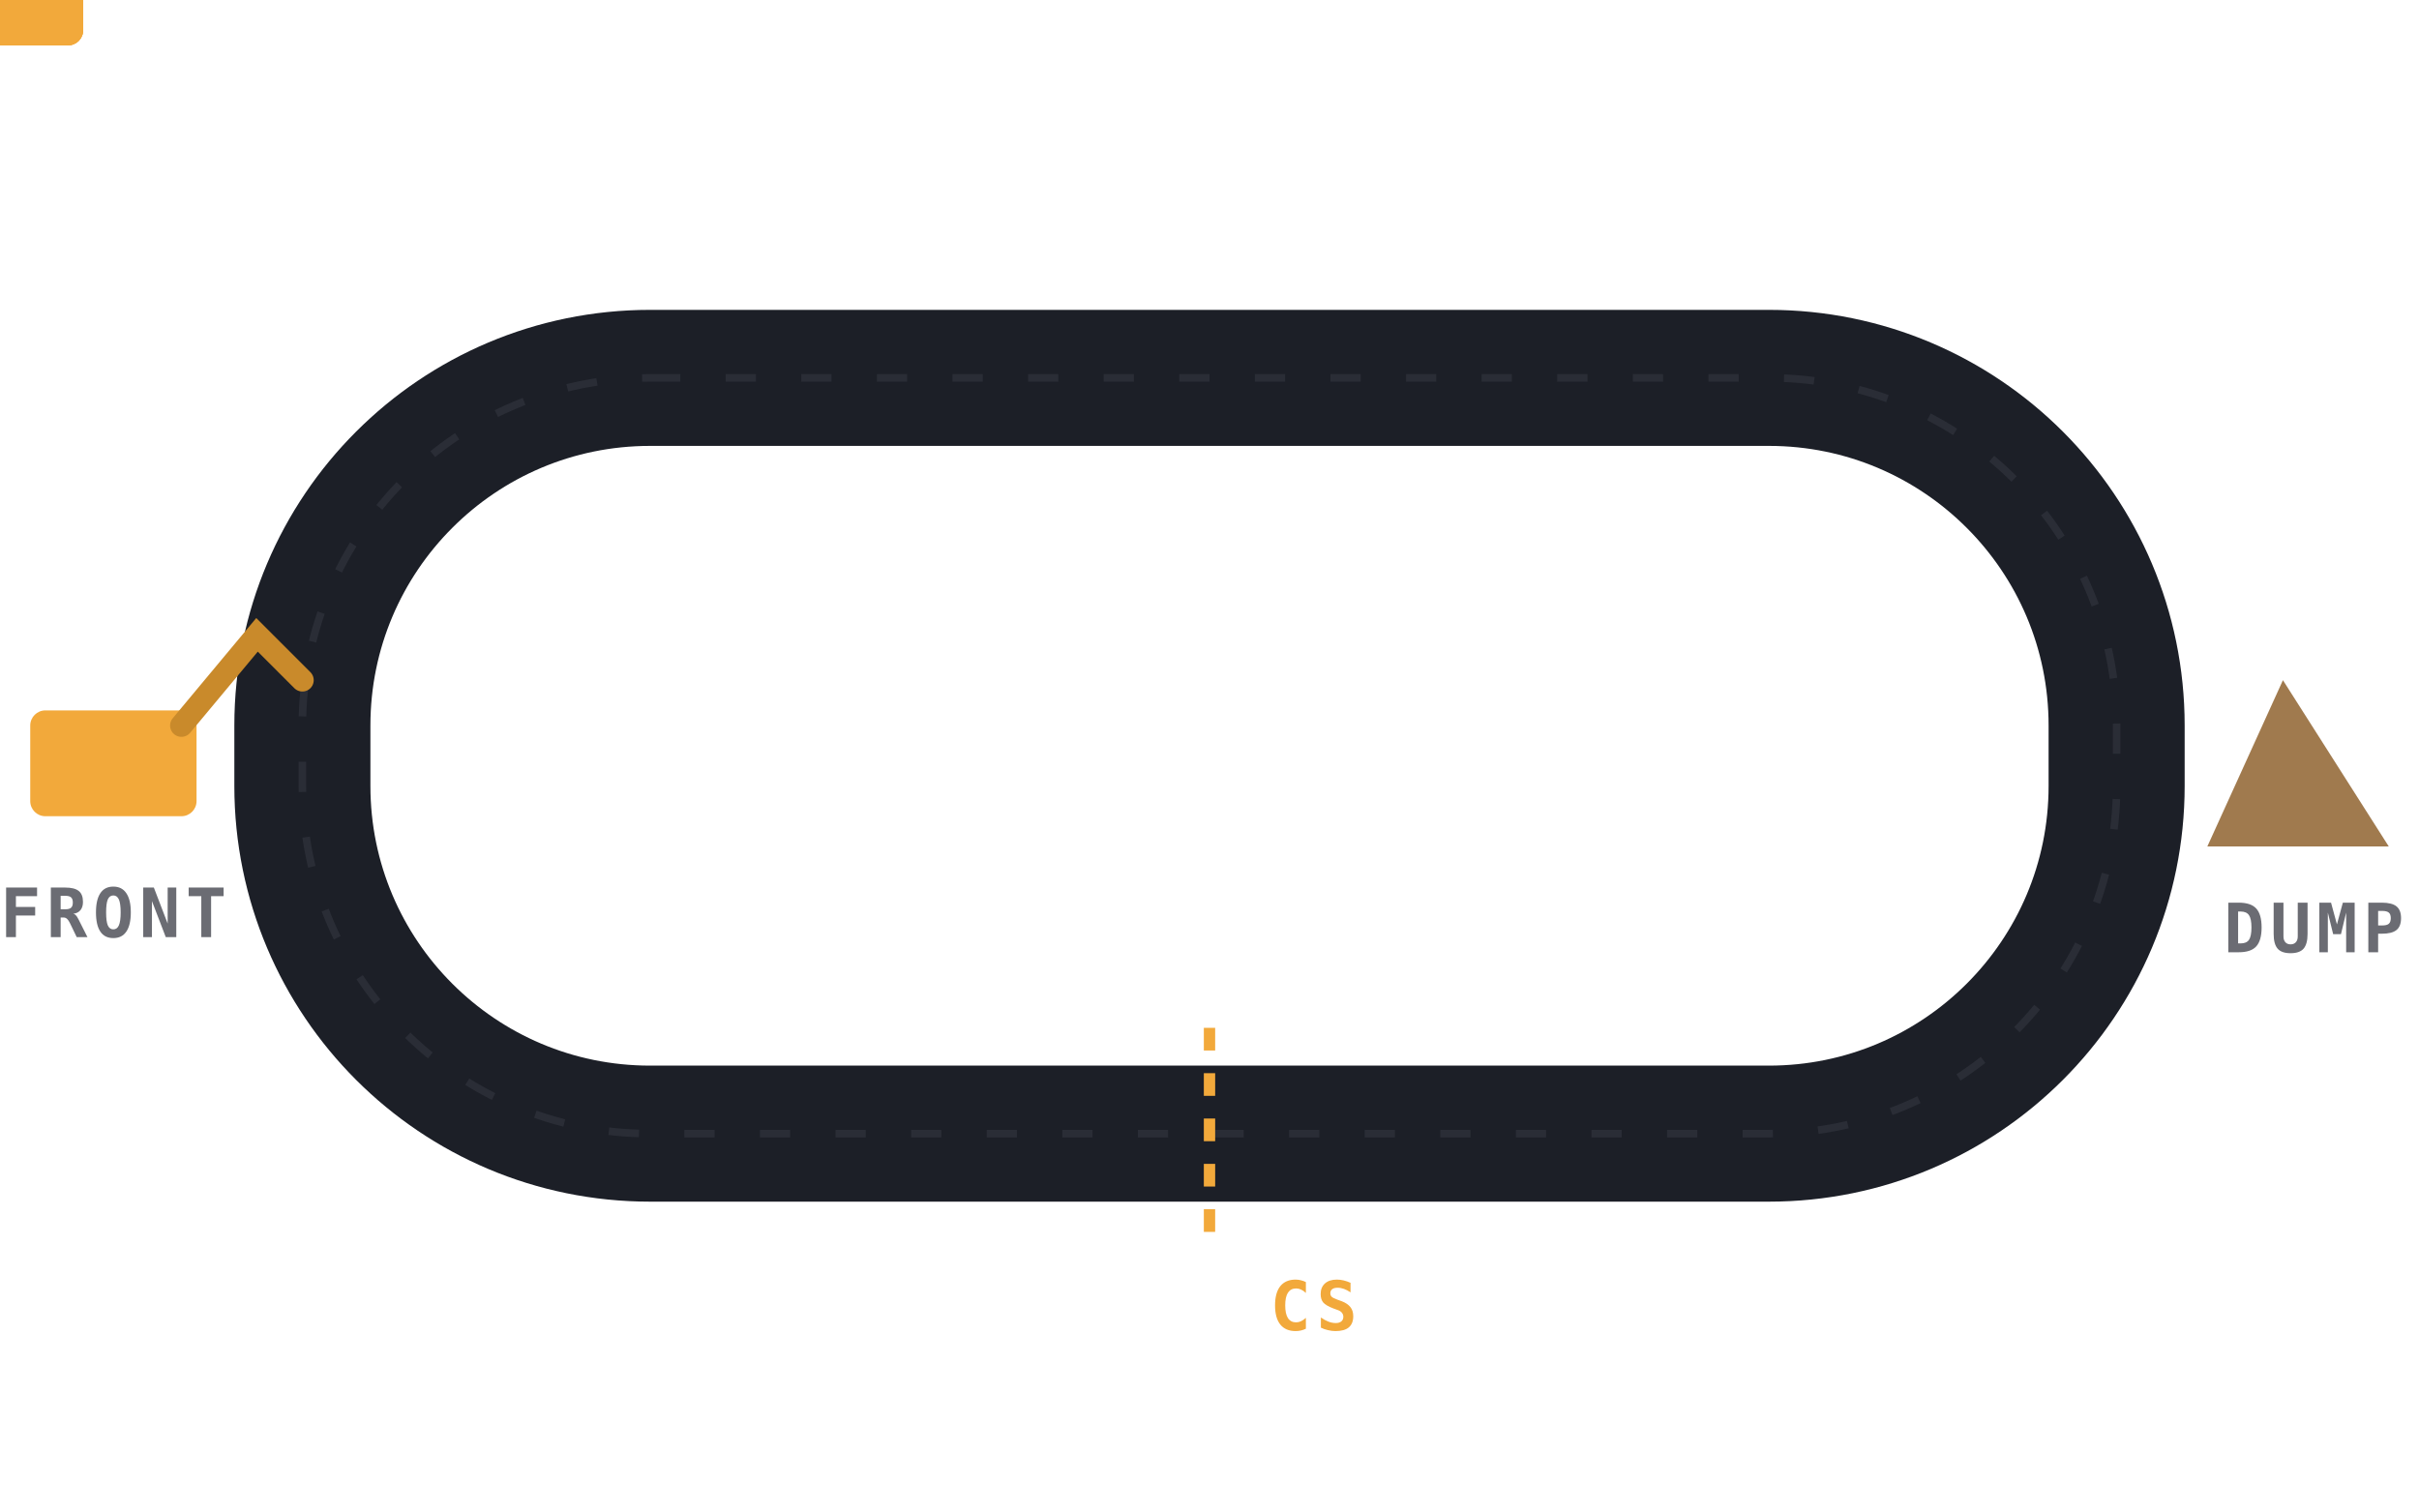
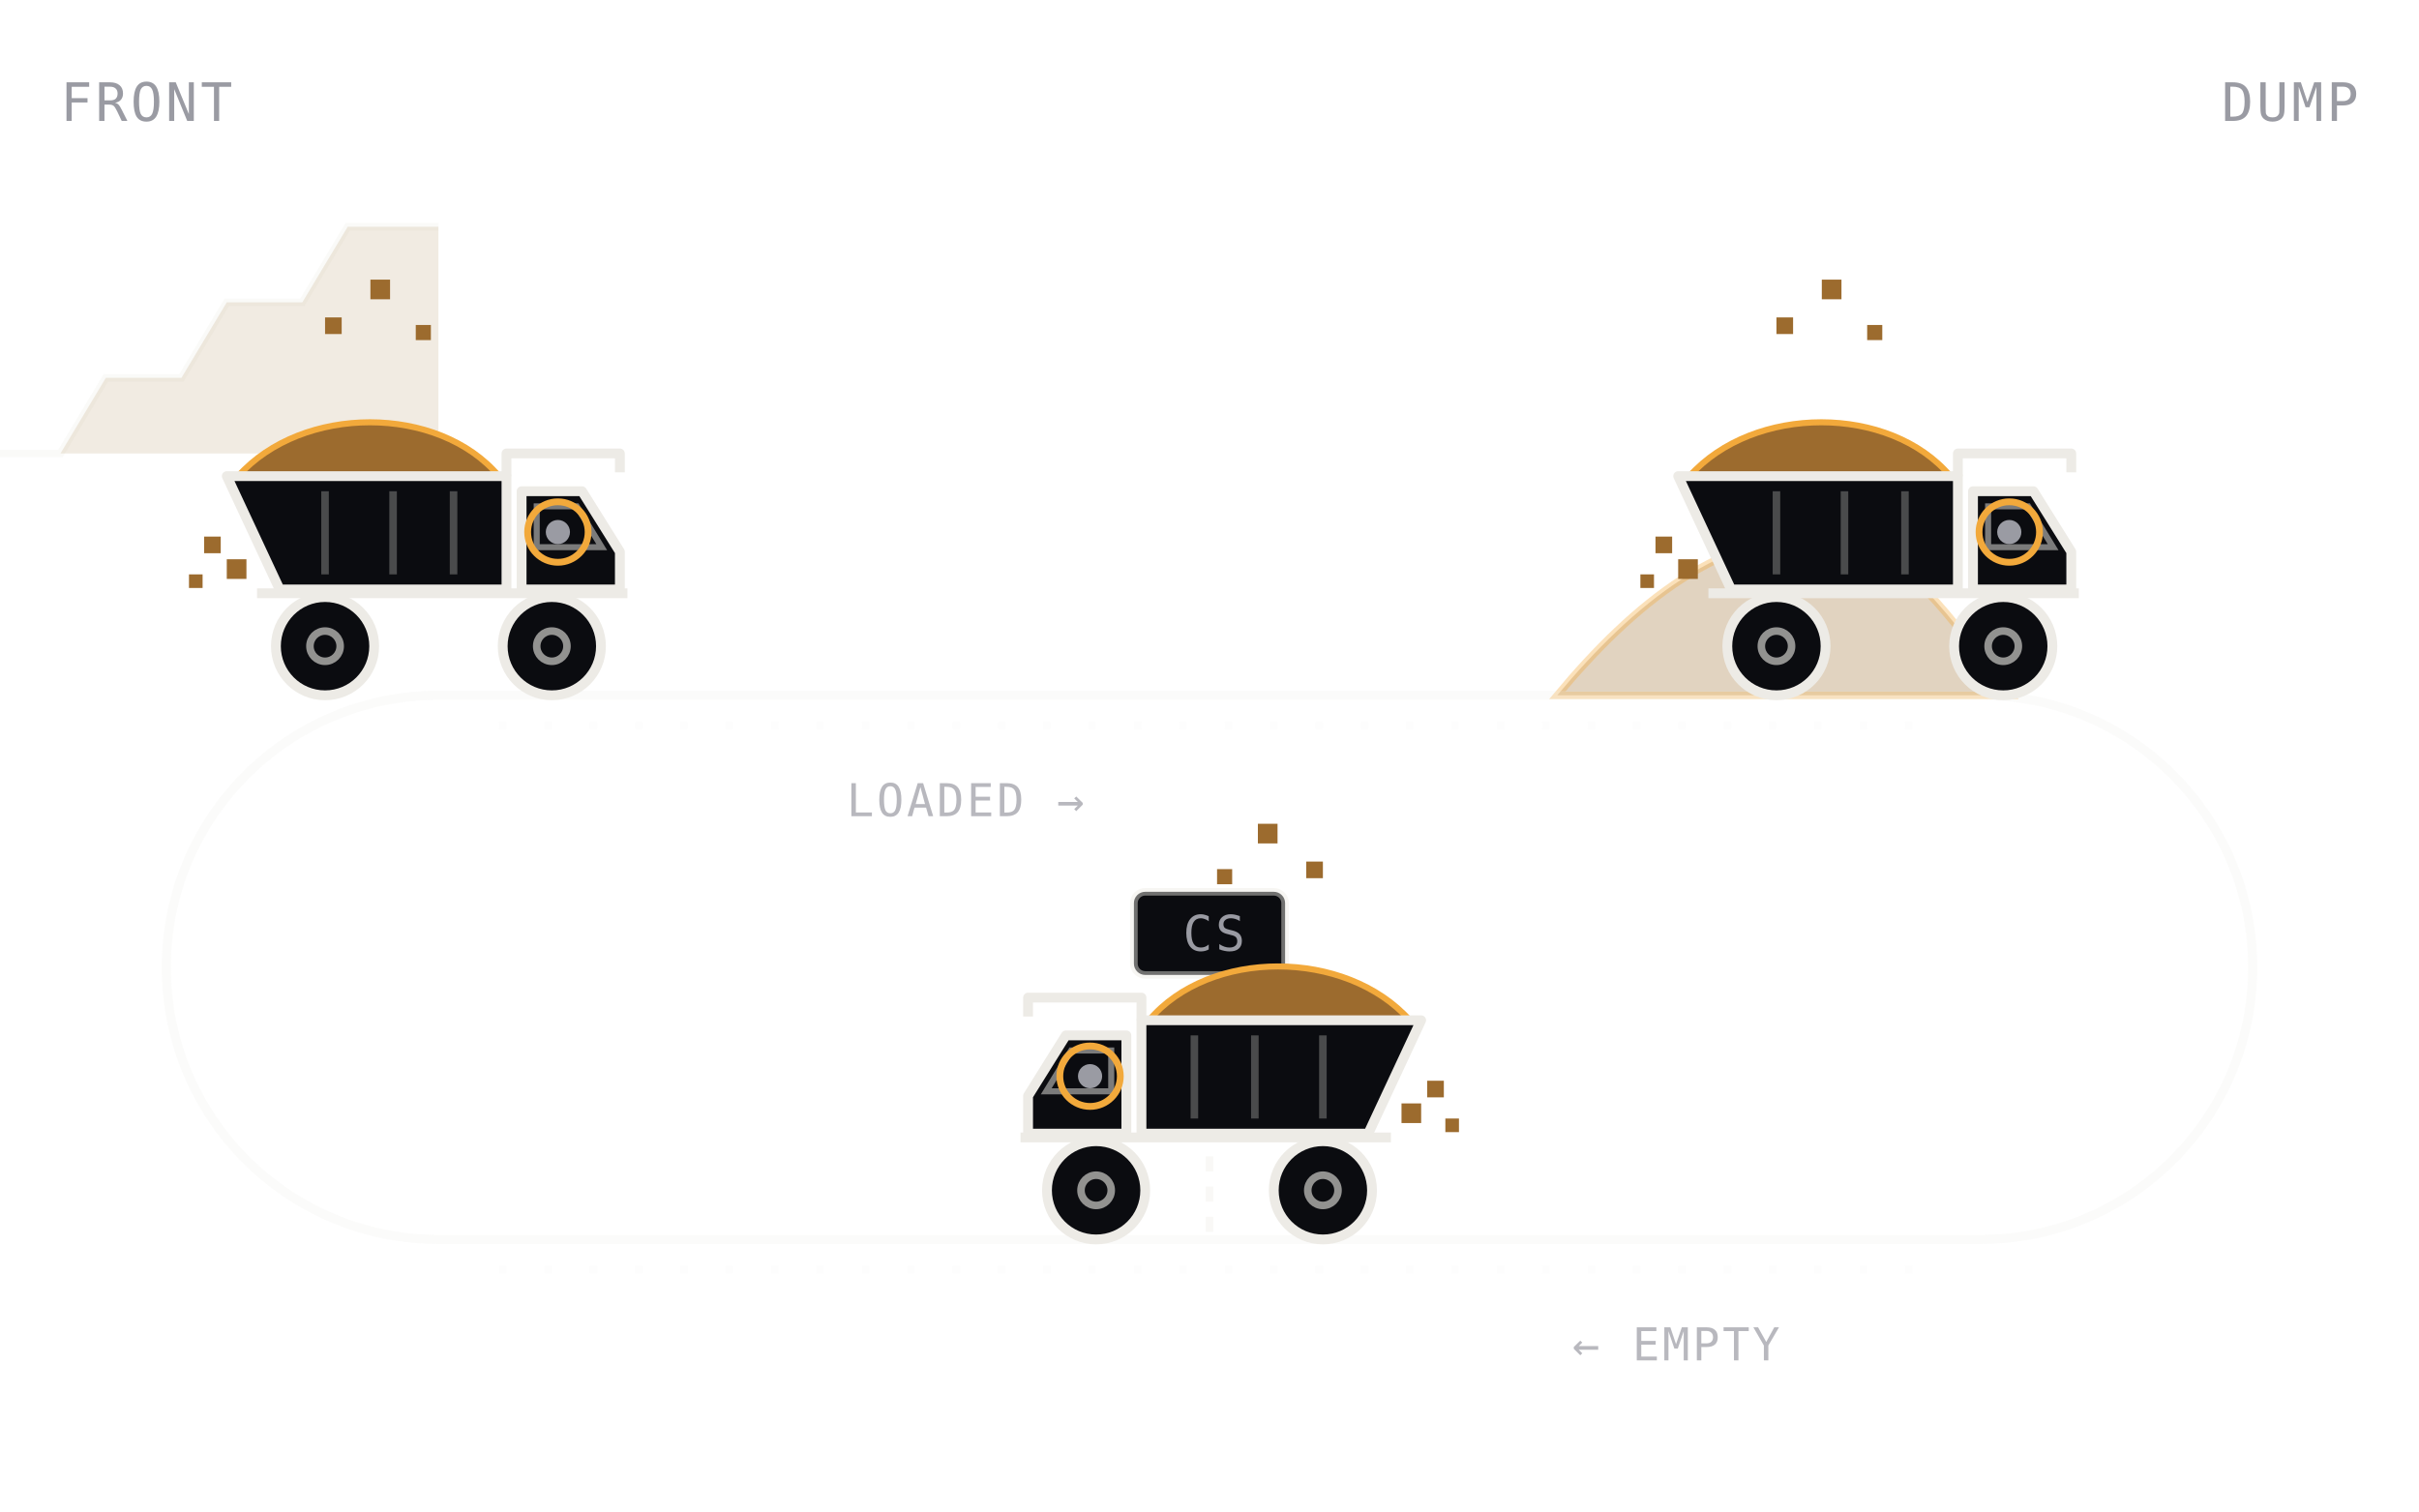
- <svg xmlns="http://www.w3.org/2000/svg" viewBox="0 0 320 200" fill="none">
-   <style>
- .k{animation:putar 9s linear infinite}
- .k2{animation-delay:-3s}.k3{animation-delay:-6s}
- .b{animation:muatan 9s linear infinite}
- .k2 .b{animation-delay:-3s}.k3 .b{animation-delay:-6s}
- .o{animation:operator 9s linear infinite}
- .k2 .o{animation-delay:-3s}.k3 .o{animation-delay:-6s}
- .l{font:600 9px ui-monospace,SFMono-Regular,Menlo,monospace;letter-spacing:.08em;fill:#6B6C73}
- @keyframes putar{
- 0%{transform:translate(80px,50px) rotate(0deg)}
- 26.1%{transform:translate(240px,50px) rotate(0deg)}
- 36.6%{transform:translate(280px,100px) rotate(90deg)}
- 47%{transform:translate(240px,150px) rotate(180deg)}
- 60%,66%{transform:translate(160px,150px) rotate(180deg)}
- 79.1%{transform:translate(80px,150px) rotate(180deg)}
- 89.6%{transform:translate(40px,100px) rotate(270deg)}
- 100%{transform:translate(80px,50px) rotate(360deg)}}
- @keyframes muatan{0%,36%{fill:#A07A4E}37%,89%{fill:#0B0C10}90%,100%{fill:#A07A4E}}
- @keyframes operator{0%,59%{fill:#4A4D57}60%,66%{fill:#F2A93B}67%,100%{fill:#4A4D57}}
- @media (prefers-reduced-motion:reduce){*{animation:none!important}.k{transform:translate(80px,50px)}.k2{transform:translate(260px,100px) rotate(90deg)}.k3{transform:translate(160px,150px) rotate(180deg)}}
+ <svg xmlns="http://www.w3.org/2000/svg" viewBox="0 0 320 200" width="320" height="200" fill="none" role="img" aria-label="Tiga dump truck bergiliran change shift di titik CS">
+   <style>text{font-family:"JetBrains Mono",ui-monospace,SFMono-Regular,Menlo,Consolas,monospace;letter-spacing:.06em}
+ .k{animation:jalan 10.5s linear infinite}
+ .fl{animation:arah 10.5s linear infinite}
+ .bed{transform-origin:-21px -14px;animation:tuang 10.5s ease-in-out infinite}
+ .ld{transform-box:fill-box;transform-origin:50% 100%;animation:muatan 10.5s ease-out infinite}
+ .pl{animation:jatuh 10.5s ease-in infinite}
+ .pd{animation:tumpah 10.5s ease-in infinite}
+ .hl{transform-box:fill-box;transform-origin:center;animation:sorot 10.5s ease-out infinite}
+ .op{animation:operator 10.5s linear infinite}
+ .csr{animation:csbox 10.5s linear infinite}
+ .cst{animation:cstext 10.5s linear infinite}
+ @keyframes jalan{
+ 0%,12%{transform:translate(58px,92px);opacity:1;animation-timing-function:ease-in-out}
+ 36%,45%{transform:translate(250px,92px);opacity:1;animation-timing-function:ease-in}
+ 46.5%{transform:translate(262px,92px);opacity:1}
+ 47.5%{transform:translate(280px,96px);opacity:0}
+ 48%{transform:translate(287.5px,102.5px);opacity:0}
+ 49.5%{transform:translate(298px,128px);opacity:0}
+ 51%{transform:translate(287.5px,153.5px);opacity:0}
+ 51.5%{transform:translate(280px,160px);opacity:0}
+ 52.5%{transform:translate(262px,164px);opacity:1;animation-timing-function:ease-out}
+ 65%,73%{transform:translate(160px,164px);opacity:1;animation-timing-function:ease-in}
+ 85.5%{transform:translate(58px,164px);opacity:1}
+ 86.5%{transform:translate(40px,160px);opacity:0}
+ 87%{transform:translate(32.5px,153.5px);opacity:0}
+ 88.5%{transform:translate(22px,128px);opacity:0}
+ 90%{transform:translate(32.5px,102.5px);opacity:0}
+ 90.5%{transform:translate(40px,96px);opacity:0;animation-timing-function:ease-out}
+ 91.5%,100%{transform:translate(58px,92px);opacity:1}}
+ @keyframes arah{0%,49.4%{transform:scaleX(1)}49.5%,88.4%{transform:scaleX(-1)}88.5%,100%{transform:scaleX(1)}}
+ @keyframes tuang{0%,37%{transform:rotate(0deg)}39.5%,42%{transform:rotate(-26deg)}44.5%,100%{transform:rotate(0deg)}}
+ @keyframes muatan{0%,1.5%{transform:scaleY(0);opacity:0}3%{opacity:1}11%,38%{transform:scaleY(1);opacity:1}41%,100%{transform:scaleY(.2);opacity:0}}
+ @keyframes jatuh{0%,1.5%{transform:translateY(-4px);opacity:0}3%{opacity:1}6%{transform:translateY(14px);opacity:0}6.1%{transform:translateY(-4px);opacity:0}7.5%{opacity:1}10.5%,100%{transform:translateY(14px);opacity:0}}
+ @keyframes tumpah{0%,38.5%{transform:translate(0,0);opacity:0}39.5%{opacity:1}43%,100%{transform:translate(-4px,14px);opacity:0}}
+ @keyframes sorot{0%,65.5%{opacity:0;transform:scale(.6)}67%{opacity:1;transform:scale(1.15)}70%{opacity:1;transform:scale(1)}72.5%,100%{opacity:0;transform:scale(1)}}
+ @keyframes operator{0%,66%{fill:#9A9BA3}67%,72%{fill:#F2A93B}73%,100%{fill:#9A9BA3}}
+ @keyframes csbox{0%,6%{stroke:#F2A93B;stroke-opacity:1}7%,31.5%{stroke:#EDEBE6;stroke-opacity:.45}32.5%,39.5%{stroke:#F2A93B;stroke-opacity:1}40.5%,64.5%{stroke:#EDEBE6;stroke-opacity:.45}65.5%,72.5%{stroke:#F2A93B;stroke-opacity:1}73.5%,97.5%{stroke:#EDEBE6;stroke-opacity:.45}98.5%,100%{stroke:#F2A93B;stroke-opacity:1}}
+ @keyframes cstext{0%,6%{fill:#F2A93B}7%,31.5%{fill:#9A9BA3}32.5%,39.5%{fill:#F2A93B}40.5%,64.5%{fill:#9A9BA3}65.5%,72.5%{fill:#F2A93B}73.5%,97.5%{fill:#9A9BA3}98.5%,100%{fill:#F2A93B}}
+ @media (prefers-reduced-motion:reduce){*{animation:none!important}.pl,.pd,.hl{opacity:0}}
</style>
-   <rect x="40" y="50" width="240" height="100" rx="46" stroke="#1C1F27" stroke-width="18" />
-   <rect x="40" y="50" width="240" height="100" rx="46" stroke="#2A2D36" stroke-width="1" stroke-dasharray="4 6" />
-   <rect x="4" y="94" width="22" height="14" rx="2" fill="#F2A93B" />
-   <path d="M24 96L34 84L40 90" stroke="#C98A2B" stroke-width="3" stroke-linecap="round" />
-   <text class="l" x="15" y="124" text-anchor="middle">FRONT</text>
-   <path d="M292 112L302 90L316 112Z" fill="#A07A4E" />
-   <text class="l" x="318" y="126" text-anchor="end">DUMP</text>
-   <path d="M160 136V164" stroke="#F2A93B" stroke-width="1.5" stroke-dasharray="3 3" />
-   <text class="l" x="168" y="176" style="fill:#F2A93B">CS</text>
-   <g class="k">
-     <rect x="-11" y="-6" width="22" height="12" rx="2" fill="#F2A93B" />
-     <rect class="b" x="-8" y="-4" width="12" height="8" rx="1" />
-     <circle class="o" cx="8" cy="0" r="2.5" />
+   <text x="8" y="16" font-size="7" fill="#9A9BA3">FRONT</text>
+   <text x="312" y="16" font-size="7" fill="#9A9BA3" text-anchor="end">DUMP</text>
+   <path d="M0 60H8L14 50H24L30 40H40L46 30H58" stroke="#EDEBE6" stroke-opacity=".28" />
+   <path d="M0 60H8L14 50H24L30 40H40L46 30H58V60Z" fill="#9C6B2E" fill-opacity=".14" />
+   <path d="M206 92C216 80 228 70 242 71C252 72 258 82 266 92Z" fill="#9C6B2E" fill-opacity=".3" stroke="#F2A93B" stroke-opacity=".35" />
+   <path d="M58 92H262A36 36 0 0 1 262 164H58A36 36 0 0 1 58 92Z" stroke="#EDEBE6" stroke-opacity=".18" stroke-width="1.2" />
+   <path d="M66 92H254M66 164H254" stroke="#EDEBE6" stroke-opacity=".1" stroke-dasharray="1 5" transform="translate(0 4)" />
+   <text x="112" y="108" font-size="6" fill="#9A9BA3" fill-opacity=".7">LOADED →</text>
+   <text x="208" y="180" font-size="6" fill="#9A9BA3" fill-opacity=".7">← EMPTY</text>
+   <path d="M160 129V164" stroke="#EDEBE6" stroke-opacity=".35" stroke-dasharray="2 2" />
+   <rect class="csr" x="150" y="118" width="20" height="11" rx="1.5" fill="#0B0C10" stroke="#EDEBE6" stroke-opacity=".45" />
+   <text class="cst" x="160.6" y="125.8" font-size="6.5" fill="#9A9BA3" text-anchor="middle">CS</text>
+   <g class="k" style="animation-delay:0s;transform:translate(58px,92px)">
+     <g class="fl" style="animation-delay:0s;transform:scaleX(1)">
+       <rect class="pl" style="animation-delay:0s" x="-15" y="-50" width="2.2" height="2.2" fill="#9C6B2E" />
+       <rect class="pl" style="animation-delay:0s" x="-9" y="-55" width="2.6" height="2.6" fill="#9C6B2E" />
+       <rect class="pl" style="animation-delay:0s" x="-3" y="-49" width="2" height="2" fill="#9C6B2E" />
+       <g class="bed" style="animation-delay:0s">
+         <path class="ld" style="animation-delay:0s" d="M-26.5 -29C-18 -38.5 0 -38.5 8 -29Z" fill="#9C6B2E" stroke="#F2A93B" stroke-width=".8" />
+         <path d="M-28 -29L-21 -14H9V-29Z" fill="#0B0C10" stroke="#EDEBE6" stroke-width="1.3" stroke-linejoin="round" />
+         <path d="M-15 -27V-16M-6 -27V-16M2 -27V-16" stroke="#EDEBE6" stroke-opacity=".28" />
+         <path d="M9 -29V-32H24V-29.5" stroke="#EDEBE6" stroke-width="1.3" stroke-linejoin="round" />
+       </g>
+       <rect class="pd" style="animation-delay:0s" x="-31" y="-21" width="2.2" height="2.2" fill="#9C6B2E" />
+       <rect class="pd" style="animation-delay:0s" x="-28" y="-18" width="2.6" height="2.6" fill="#9C6B2E" />
+       <rect class="pd" style="animation-delay:0s" x="-33" y="-16" width="1.8" height="1.8" fill="#9C6B2E" />
+       <path d="M11 -14V-27H19L24 -19V-14Z" fill="#0B0C10" stroke="#EDEBE6" stroke-width="1.3" stroke-linejoin="round" />
+       <path d="M13 -25H18.3L21.6 -19.6H13Z" stroke="#EDEBE6" stroke-opacity=".5" stroke-width=".8" />
+       <circle class="hl" style="animation-delay:0s" cx="15.8" cy="-21.6" r="4" stroke="#F2A93B" stroke-width=".9" />
+       <circle class="op" style="animation-delay:0s" cx="15.8" cy="-21.6" r="1.6" fill="#9A9BA3" />
+       <path d="M-24 -13.5H25" stroke="#EDEBE6" stroke-width="1.3" />
+       <circle cx="-15" cy="-6.5" r="6.5" fill="#0B0C10" stroke="#EDEBE6" stroke-width="1.3" />
+       <circle cx="-15" cy="-6.5" r="2" stroke="#EDEBE6" stroke-opacity=".6" />
+       <circle cx="15" cy="-6.5" r="6.5" fill="#0B0C10" stroke="#EDEBE6" stroke-width="1.3" />
+       <circle cx="15" cy="-6.5" r="2" stroke="#EDEBE6" stroke-opacity=".6" />
+     </g>
  </g>
-   <g class="k k2">
-     <rect x="-11" y="-6" width="22" height="12" rx="2" fill="#F2A93B" />
-     <rect class="b" x="-8" y="-4" width="12" height="8" rx="1" />
-     <circle class="o" cx="8" cy="0" r="2.5" />
+   <g class="k" style="animation-delay:-3.5s;transform:translate(250px,92px)">
+     <g class="fl" style="animation-delay:-3.5s;transform:scaleX(1)">
+       <rect class="pl" style="animation-delay:-3.5s" x="-15" y="-50" width="2.2" height="2.2" fill="#9C6B2E" />
+       <rect class="pl" style="animation-delay:-3.5s" x="-9" y="-55" width="2.6" height="2.6" fill="#9C6B2E" />
+       <rect class="pl" style="animation-delay:-3.5s" x="-3" y="-49" width="2" height="2" fill="#9C6B2E" />
+       <g class="bed" style="animation-delay:-3.5s">
+         <path class="ld" style="animation-delay:-3.5s" d="M-26.5 -29C-18 -38.5 0 -38.5 8 -29Z" fill="#9C6B2E" stroke="#F2A93B" stroke-width=".8" />
+         <path d="M-28 -29L-21 -14H9V-29Z" fill="#0B0C10" stroke="#EDEBE6" stroke-width="1.3" stroke-linejoin="round" />
+         <path d="M-15 -27V-16M-6 -27V-16M2 -27V-16" stroke="#EDEBE6" stroke-opacity=".28" />
+         <path d="M9 -29V-32H24V-29.5" stroke="#EDEBE6" stroke-width="1.3" stroke-linejoin="round" />
+       </g>
+       <rect class="pd" style="animation-delay:-3.5s" x="-31" y="-21" width="2.2" height="2.2" fill="#9C6B2E" />
+       <rect class="pd" style="animation-delay:-3.5s" x="-28" y="-18" width="2.6" height="2.6" fill="#9C6B2E" />
+       <rect class="pd" style="animation-delay:-3.5s" x="-33" y="-16" width="1.8" height="1.8" fill="#9C6B2E" />
+       <path d="M11 -14V-27H19L24 -19V-14Z" fill="#0B0C10" stroke="#EDEBE6" stroke-width="1.3" stroke-linejoin="round" />
+       <path d="M13 -25H18.3L21.6 -19.6H13Z" stroke="#EDEBE6" stroke-opacity=".5" stroke-width=".8" />
+       <circle class="hl" style="animation-delay:-3.5s" cx="15.8" cy="-21.6" r="4" stroke="#F2A93B" stroke-width=".9" />
+       <circle class="op" style="animation-delay:-3.5s" cx="15.8" cy="-21.6" r="1.6" fill="#9A9BA3" />
+       <path d="M-24 -13.5H25" stroke="#EDEBE6" stroke-width="1.3" />
+       <circle cx="-15" cy="-6.5" r="6.5" fill="#0B0C10" stroke="#EDEBE6" stroke-width="1.3" />
+       <circle cx="-15" cy="-6.5" r="2" stroke="#EDEBE6" stroke-opacity=".6" />
+       <circle cx="15" cy="-6.5" r="6.5" fill="#0B0C10" stroke="#EDEBE6" stroke-width="1.3" />
+       <circle cx="15" cy="-6.5" r="2" stroke="#EDEBE6" stroke-opacity=".6" />
+     </g>
  </g>
-   <g class="k k3">
-     <rect x="-11" y="-6" width="22" height="12" rx="2" fill="#F2A93B" />
-     <rect class="b" x="-8" y="-4" width="12" height="8" rx="1" />
-     <circle class="o" cx="8" cy="0" r="2.5" />
+   <g class="k" style="animation-delay:-7s;transform:translate(160px,164px)">
+     <g class="fl" style="animation-delay:-7s;transform:scaleX(-1)">
+       <rect class="pl" style="animation-delay:-7s" x="-15" y="-50" width="2.2" height="2.2" fill="#9C6B2E" />
+       <rect class="pl" style="animation-delay:-7s" x="-9" y="-55" width="2.6" height="2.6" fill="#9C6B2E" />
+       <rect class="pl" style="animation-delay:-7s" x="-3" y="-49" width="2" height="2" fill="#9C6B2E" />
+       <g class="bed" style="animation-delay:-7s">
+         <path class="ld" style="animation-delay:-7s" d="M-26.5 -29C-18 -38.5 0 -38.5 8 -29Z" fill="#9C6B2E" stroke="#F2A93B" stroke-width=".8" />
+         <path d="M-28 -29L-21 -14H9V-29Z" fill="#0B0C10" stroke="#EDEBE6" stroke-width="1.3" stroke-linejoin="round" />
+         <path d="M-15 -27V-16M-6 -27V-16M2 -27V-16" stroke="#EDEBE6" stroke-opacity=".28" />
+         <path d="M9 -29V-32H24V-29.5" stroke="#EDEBE6" stroke-width="1.3" stroke-linejoin="round" />
+       </g>
+       <rect class="pd" style="animation-delay:-7s" x="-31" y="-21" width="2.2" height="2.2" fill="#9C6B2E" />
+       <rect class="pd" style="animation-delay:-7s" x="-28" y="-18" width="2.6" height="2.6" fill="#9C6B2E" />
+       <rect class="pd" style="animation-delay:-7s" x="-33" y="-16" width="1.8" height="1.8" fill="#9C6B2E" />
+       <path d="M11 -14V-27H19L24 -19V-14Z" fill="#0B0C10" stroke="#EDEBE6" stroke-width="1.3" stroke-linejoin="round" />
+       <path d="M13 -25H18.3L21.6 -19.6H13Z" stroke="#EDEBE6" stroke-opacity=".5" stroke-width=".8" />
+       <circle class="hl" style="animation-delay:-7s" cx="15.8" cy="-21.6" r="4" stroke="#F2A93B" stroke-width=".9" />
+       <circle class="op" style="animation-delay:-7s" cx="15.8" cy="-21.6" r="1.6" fill="#9A9BA3" />
+       <path d="M-24 -13.5H25" stroke="#EDEBE6" stroke-width="1.3" />
+       <circle cx="-15" cy="-6.5" r="6.5" fill="#0B0C10" stroke="#EDEBE6" stroke-width="1.3" />
+       <circle cx="-15" cy="-6.5" r="2" stroke="#EDEBE6" stroke-opacity=".6" />
+       <circle cx="15" cy="-6.5" r="6.5" fill="#0B0C10" stroke="#EDEBE6" stroke-width="1.3" />
+       <circle cx="15" cy="-6.5" r="2" stroke="#EDEBE6" stroke-opacity=".6" />
+     </g>
  </g>
</svg>
